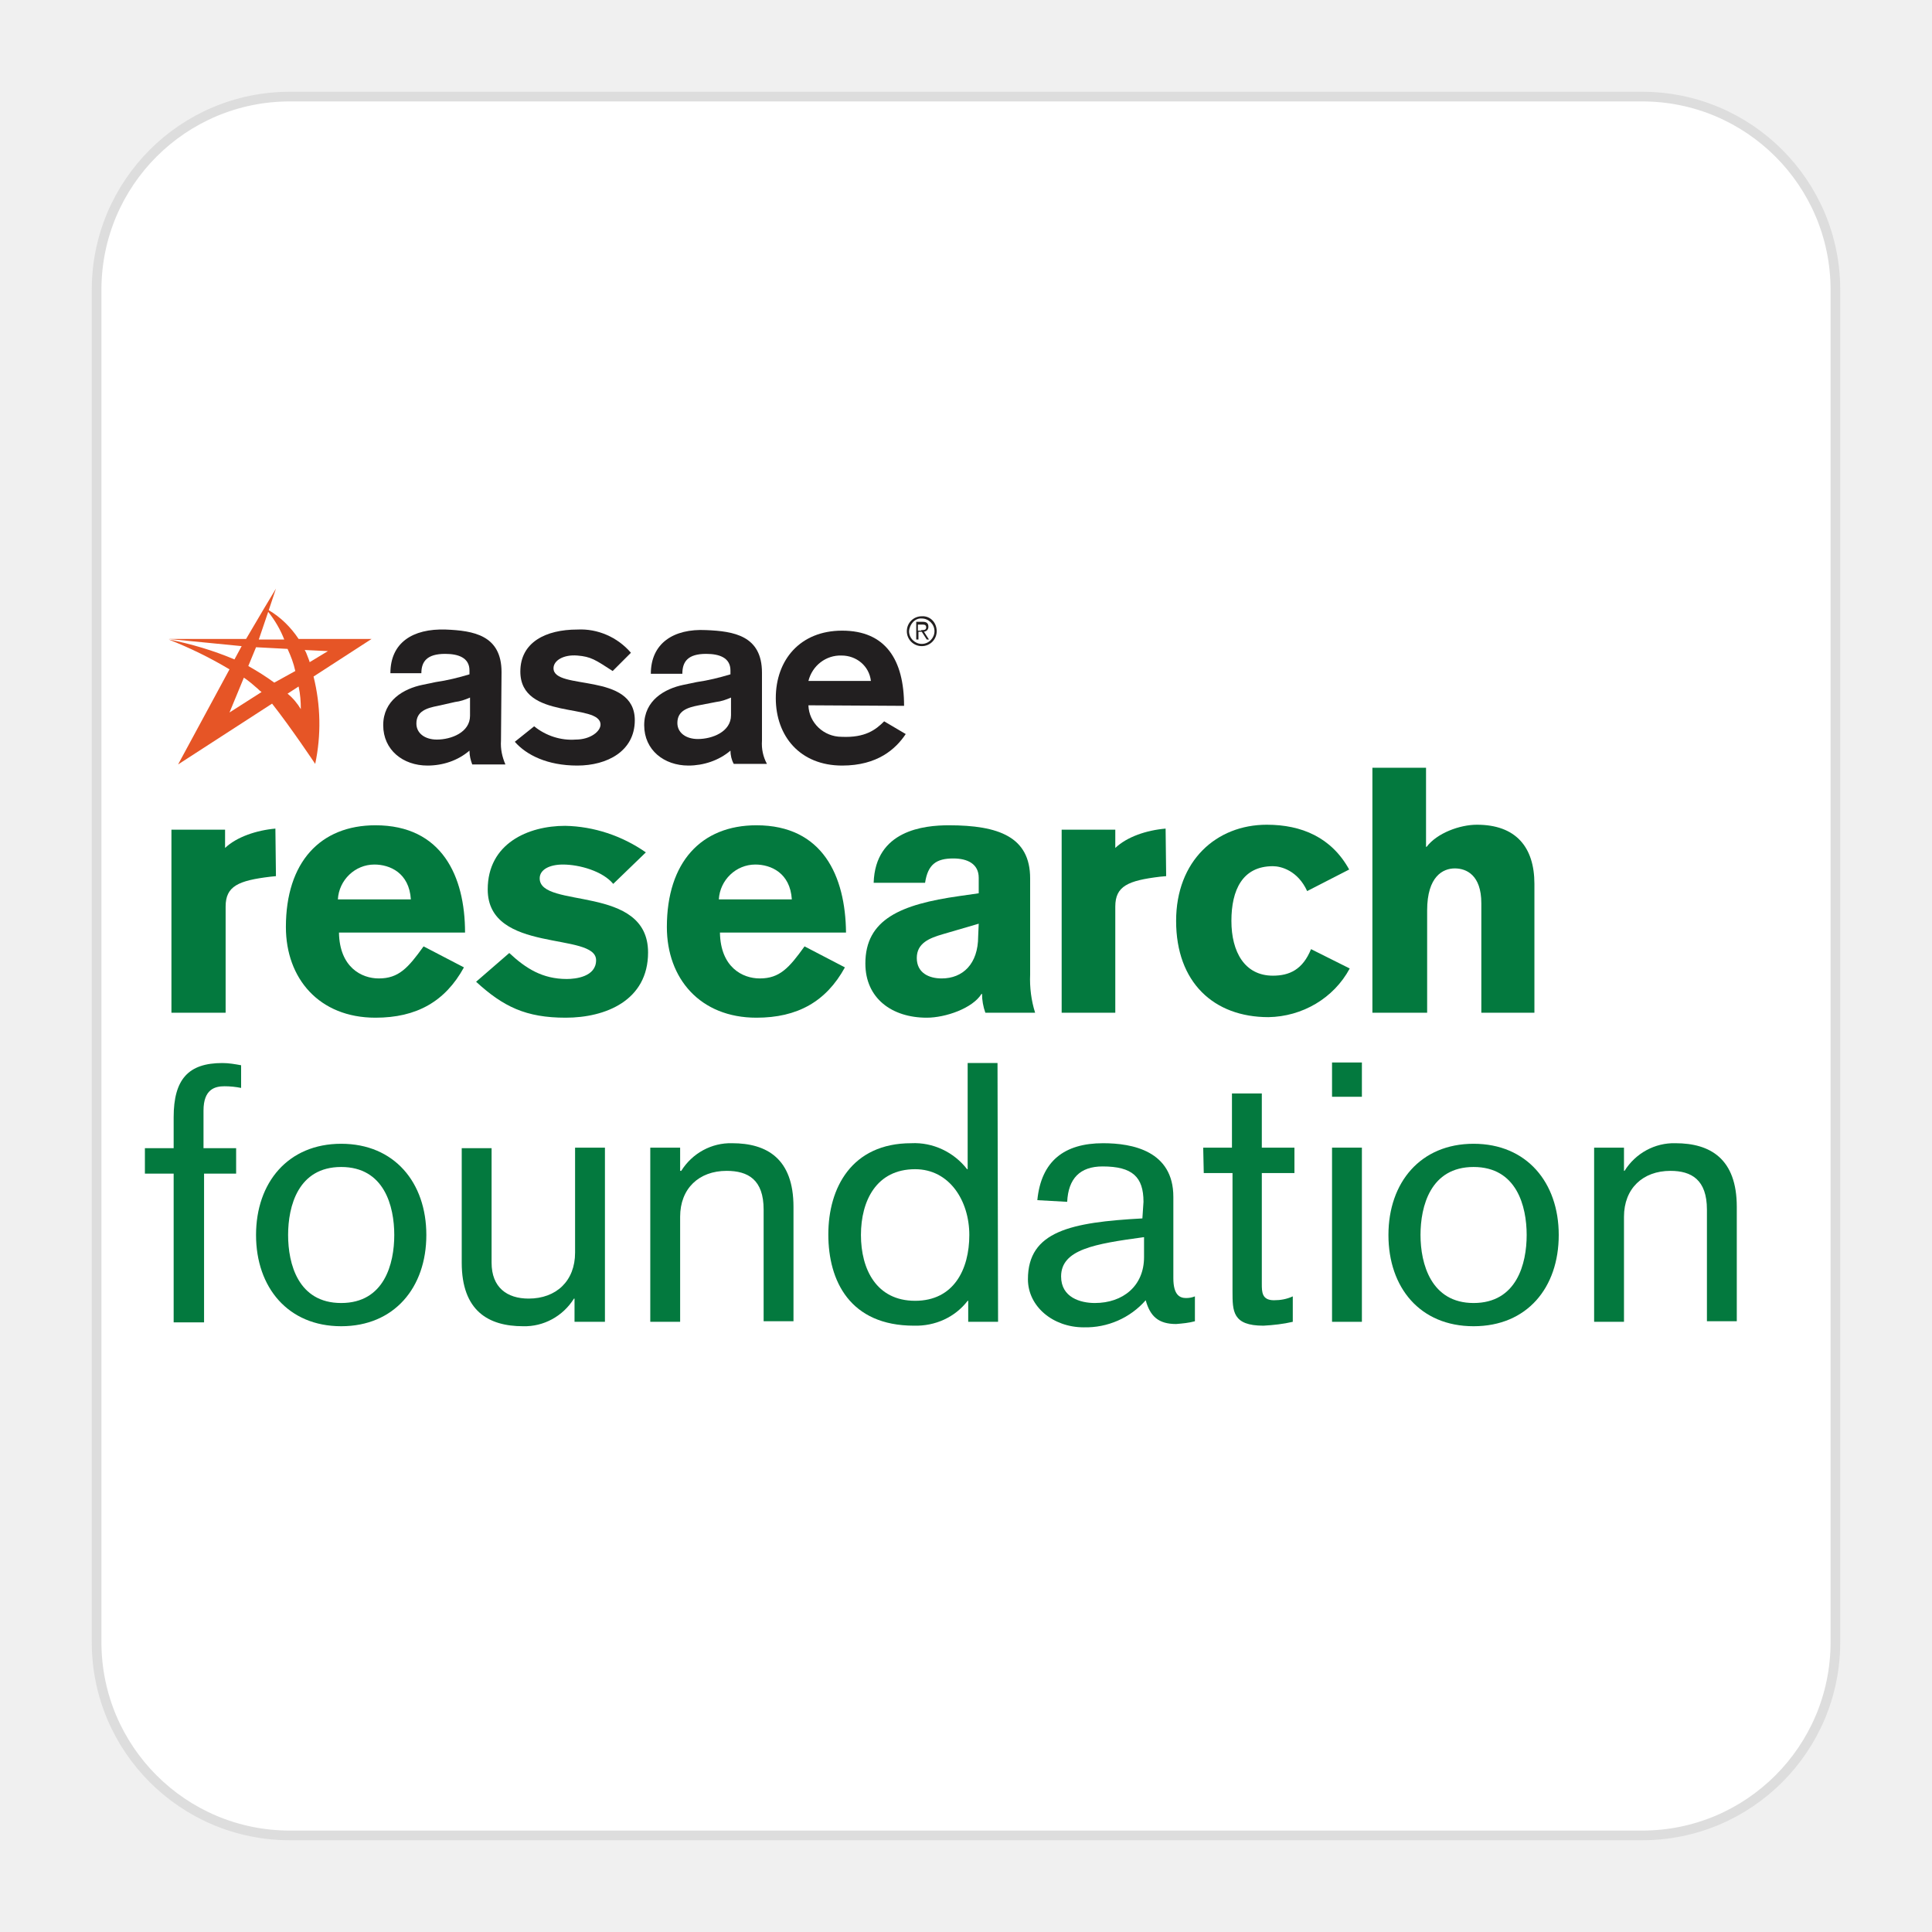
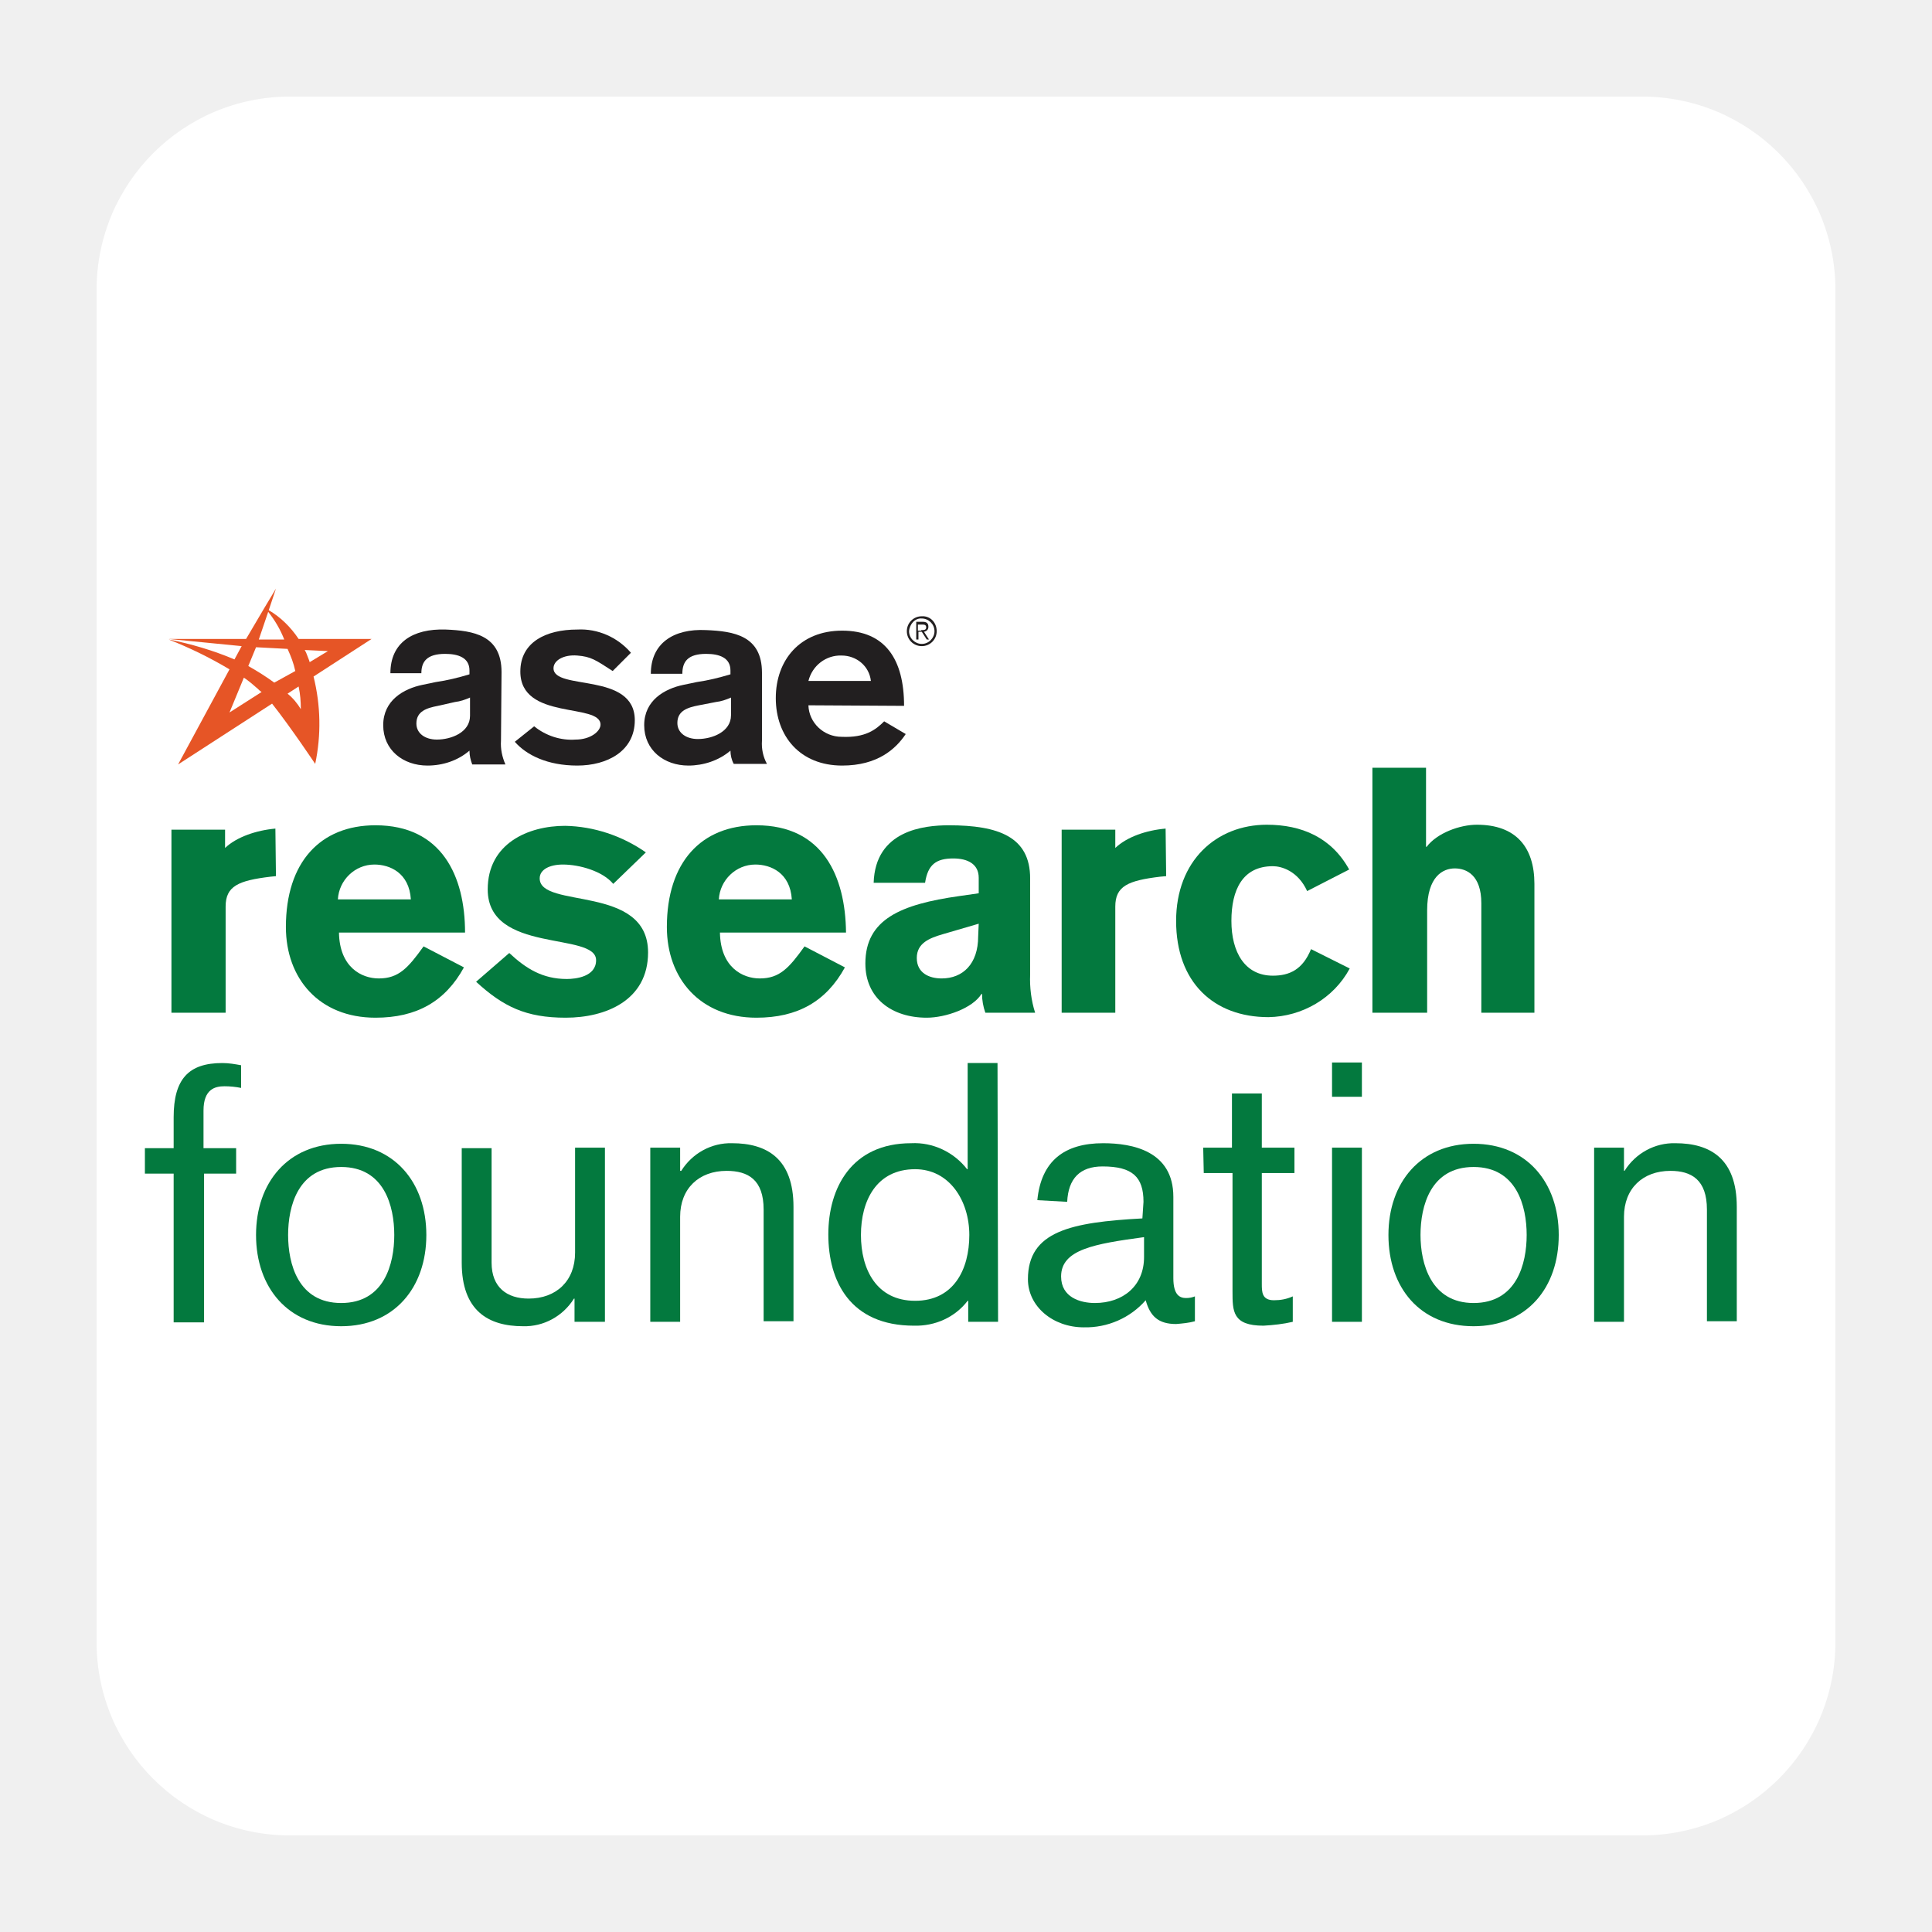
<svg xmlns="http://www.w3.org/2000/svg" viewBox="0 0 200 200">
-   <rect x="10" y="10" width="180" height="180" rx="20" fill="#fff" stroke="#ddd" stroke-width="1" />
+   <rect x="10" y="10" width="180" height="180" rx="20" fill="#fff" />
  <svg x="15" y="35" width="170" height="130" viewBox="0 0 297 155.1">
    <path fill="#03793E" d="M4.8,52.9h9.7v3.3c2.1-2,5.7-3.2,9.1-3.5l0.1,8.6l-1,0.1c-5.8,0.7-8.1,1.7-8.1,5.4V86H4.8V52.9z" />
    <path fill="#03793E" d="M48.1,65.5c-0.3-4.8-3.8-6.3-6.6-6.3c-3.5,0-6.4,2.8-6.6,6.3H48.1z M35.1,71.5c0.1,6.3,4.1,8.3,7.2,8.3c3.6,0,5.3-1.9,8.1-5.8l7.3,3.8c-3.4,6.2-8.6,9.1-16,9.1c-10.2,0-16.2-7.1-16.2-16.4c0-11.7,6.2-18.4,16.2-18.4c12,0,16.2,9.2,16.2,19.4H35.1z" />
    <path fill="#03793E" d="M84.7,62.7c-1.9-2.3-6.1-3.5-9.1-3.5c-2.4,0-4.2,0.9-4.2,2.5c0,5.6,19.6,1,19.6,13.4c0,8.7-7.7,11.8-14.9,11.8s-11.3-2-16.2-6.5l6-5.2c3,2.8,6,4.7,10.4,4.7c1.6,0,5.3-0.4,5.3-3.4c0-5.2-19.6-1.1-19.6-12.8c0-8.3,7.3-11.5,14-11.5c5.2,0.1,10.3,1.8,14.6,4.8L84.7,62.7z" />
    <path fill="#03793E" d="M117,65.5c-0.3-4.8-3.8-6.3-6.6-6.3c-3.5,0-6.4,2.8-6.6,6.3H117z M104,71.5c0.1,6.3,4.1,8.3,7.2,8.3c3.6,0,5.3-1.9,8.1-5.8l7.3,3.8c-3.4,6.2-8.6,9.1-16,9.1c-10.2,0-16.2-7.1-16.2-16.4c0-11.7,6.2-18.4,16.2-18.4c12,0,16.1,9.2,16.2,19.4H104z" />
    <path fill="#03793E" d="M150.8,69.9l-6.5,1.9c-2.4,0.7-4.7,1.6-4.7,4.3s2.2,3.7,4.5,3.7c3.8,0,6.6-2.6,6.6-7.6L150.8,69.9z M160.1,79.1c-0.1,2.3,0.2,4.7,0.9,6.9h-9c-0.4-1.1-0.6-2.3-0.6-3.4h-0.1c-1.6,2.6-6.5,4.3-9.9,4.3c-6.3,0-11.1-3.5-11.1-9.8c0-8,6.4-10.7,17-12.2l3.5-0.5v-2.8c0-2.5-2-3.5-4.6-3.5c-3.1,0-4.6,1.1-5.1,4.4h-9.3c0.3-9.5,9.1-10.4,13.6-10.4c9,0,14.7,2.1,14.7,9.6L160.1,79.1z" />
    <path fill="#03793E" d="M165.8,52.9h9.7v3.3c2.1-2,5.6-3.2,9.1-3.5l0.1,8.6l-1.1,0.1c-5.8,0.7-8.1,1.7-8.1,5.4V86h-9.7V52.9z" />
    <path fill="#03793E" d="M210.2,64c-1.7-3.7-4.7-4.5-6.2-4.5c-5.5,0-7.5,4.3-7.5,9.9s2.4,9.9,7.5,9.9c3,0,5.4-1.1,6.9-4.8l7,3.5c-2.9,5.4-8.6,8.7-14.7,8.8c-9.9,0-16.7-6.3-16.7-17.4c0-10.9,7.3-17.4,16.4-17.4c6.3,0,11.7,2.3,14.9,8.1L210.2,64z" />
    <path fill="#03793E" d="M222,41.7h9.7V56h0.1c1.9-2.5,6-4,9.1-4c7,0,10.4,4,10.4,10.7V86h-9.6V66.2c0-5.1-2.7-6.3-4.8-6.3s-5,1.4-5,7.6V86H222V41.7z" />
    <path fill="#03793E" d="M5.2,115.1H0v-4.6h5.2v-5.6c0-6.9,2.7-9.8,8.8-9.8c1.2,0,2.3,0.2,3.4,0.4v4.1c-1-0.2-2-0.3-3-0.3c-1.7,0-3.8,0.5-3.8,4.4v6.8h5.9v4.6h-5.8v26.9H5.2V115.1z" />
    <path fill="#03793E" d="M35.5,138.5c7.8,0,9.6-7.1,9.6-12.3s-1.8-12.3-9.6-12.3s-9.6,7.1-9.6,12.3S27.7,138.5,35.5,138.5 M35.5,109.7c9.6,0,15.4,7,15.4,16.5s-5.8,16.5-15.4,16.5s-15.4-7-15.4-16.5S25.9,109.7,35.5,109.7" />
    <path fill="#03793E" d="M83.1,141.9h-5.4v-4.2h-0.1c-2,3.2-5.5,5.1-9.2,5c-6.3,0-11.1-2.8-11.1-11.5v-20.7h5.4v20.7c0,4.5,2.8,6.5,6.7,6.5c5,0,8.4-3.2,8.4-8.3v-19h5.4V141.9z" />
    <path fill="#03793E" d="M91.4,110.4h5.4v4.2H97c2-3.2,5.5-5.1,9.2-5c6.3,0,11.1,2.8,11.1,11.5v20.7h-5.4v-20.2c0-5.4-2.8-7-6.7-7c-5,0-8.4,3.2-8.4,8.3v19h-5.4L91.4,110.4z" />
    <path fill="#03793E" d="M139.3,138.1c7,0,9.8-5.7,9.8-11.9s-3.6-11.9-9.8-11.9c-7,0-9.8,5.7-9.8,11.9S132.3,138.1,139.3,138.1 M154.3,141.9h-5.4v-3.8h-0.1c-2.3,3-5.9,4.6-9.7,4.5c-11.6,0-15.5-8.1-15.5-16.5s4.2-16.5,15-16.5c3.9-0.2,7.7,1.6,10.1,4.7h0.1V95.1h5.4L154.3,141.9z" />
    <path fill="#03793E" d="M180.6,126.6c-8.8,1.2-14.9,2.2-14.9,7.1c0,3.8,3.5,4.8,6.1,4.8c5.1,0,8.9-3.1,8.9-8.3V126.6z M180.6,120.2c0-4.5-2-6.4-7.4-6.4c-4.1,0-6.2,2.2-6.4,6.4l-5.4-0.3c0.7-7.1,4.9-10.3,11.9-10.3c5.3,0,12.7,1.4,12.7,9.7V134c0,3.1,1.2,3.6,2.3,3.6c0.6,0,1.1-0.1,1.6-0.3v4.5c-1.1,0.3-2.2,0.4-3.4,0.5c-3.2,0-4.7-1.4-5.5-4.3c-2.8,3.2-6.9,5-11.2,4.9c-5.6,0-10.1-3.8-10.1-8.7c0-8.7,7.8-10.3,20.7-11L180.6,120.2z" />
    <path fill="#03793E" d="M191.4,110.4h5.2v-9.8h5.4v9.8h5.9v4.6H202v20c0,1.5,0,3,2.2,3c1.2,0,2.3-0.2,3.4-0.7v4.6c-1.7,0.4-3.5,0.6-5.3,0.7c-5.6,0-5.6-2.6-5.6-6.2v-21.4h-5.2L191.4,110.4z" />
    <path fill="#03793E" d="M214.7,110.4h5.4v31.5h-5.4V110.4z M214.7,95h5.4v6.2h-5.4V95z" />
    <path fill="#03793E" d="M240.3,138.5c7.8,0,9.6-7.1,9.6-12.3s-1.8-12.3-9.6-12.3s-9.6,7.1-9.6,12.3S232.6,138.5,240.3,138.5 M240.3,109.7c9.6,0,15.4,7,15.4,16.5s-5.7,16.5-15.4,16.5s-15.4-7-15.4-16.5S230.7,109.7,240.3,109.7" />
    <path fill="#03793E" d="M262.1,110.4h5.4v4.2h0.1c2-3.2,5.5-5.1,9.2-5c6.3,0,11.1,2.8,11.1,11.5v20.7h-5.4v-20.2c0-5.4-2.8-7-6.6-7c-5,0-8.4,3.2-8.4,8.3v19h-5.4V110.4z" />
    <path fill="#221F20" d="M140.4,16.8c0.5,0,0.9,0,0.9-0.5s-0.4-0.5-0.8-0.5h-0.7v1.1H140.4z M139.9,18.5h-0.4v-3.2h1.2c0.7,0,1,0.3,1,0.9c0,0.5-0.3,0.8-0.8,0.9l0.9,1.4h-0.4l-0.9-1.4h-0.6L139.9,18.5z M138.2,17c0,1.3,1.1,2.3,2.3,2.3c1.3,0,2.3-1.1,2.3-2.3c0-1.3-1.1-2.3-2.3-2.3C139.3,14.6,138.3,15.7,138.2,17C138.2,16.9,138.2,17,138.2,17 M143.2,17c0,1.5-1.2,2.7-2.7,2.7c-1.5,0-2.7-1.2-2.7-2.7c0-1.5,1.2-2.7,2.7-2.7C142,14.2,143.2,15.4,143.2,17C143.3,16.9,143.3,17,143.2,17" />
    <path fill="#221F20" d="M58.8,29c-0.9,0.4-1.8,0.7-2.7,0.8L53,30.5c-2.1,0.4-3.9,1-3.9,3.2c0,1.8,1.6,2.9,3.7,2.9c2.6,0,6-1.3,6-4.3V29z M64.4,36.8c-0.1,1.5,0.2,2.9,0.8,4.3h-6c-0.3-0.8-0.5-1.6-0.5-2.5c-2.1,1.8-4.8,2.7-7.6,2.7c-4.4,0-8-2.8-8-7.3s3.7-6.6,7.1-7.3l2.4-0.5c2.1-0.3,4.1-0.8,6.1-1.4v-0.7c0-2.3-2-3-4.4-3C51,21.1,50,22.5,50,24.6h-5.6c0-5.5,4-8.1,10-7.9c5,0.2,10.1,1,10.1,7.7L64.4,36.8z" />
    <path fill="#221F20" d="M84.6,24.2c-3.1-2-3.9-2.6-6.4-2.8s-4.3,0.9-4.3,2.3c0,4.1,14.7,0.6,14.7,9.4c0,5.6-5,8.2-10.4,8.2S69,39.4,66.9,37l3.5-2.8c2.1,1.7,4.8,2.6,7.5,2.4c2.7,0,4.5-1.5,4.5-2.7c0-4-14.5-0.7-14.5-9.6c0-5.3,4.6-7.6,10.3-7.6c3.7-0.2,7.3,1.4,9.7,4.2L84.6,24.2z" />
    <path fill="#221F20" d="M106,29c-0.9,0.4-1.8,0.7-2.7,0.8l-3.1,0.6c-2.1,0.4-3.9,1-3.9,3.2c0,1.8,1.6,2.9,3.7,2.9c2.6,0,6-1.3,6-4.3L106,29z M111.6,36.8c-0.1,1.5,0.2,2.9,0.9,4.2h-6c-0.4-0.7-0.6-1.6-0.6-2.4c-2.1,1.8-4.9,2.7-7.6,2.7c-4.4,0-8-2.8-8-7.3s3.7-6.6,7.1-7.3l2.4-0.5c2.1-0.3,4.1-0.8,6.1-1.4v-0.7c0-2.3-2-3-4.4-3c-3.3,0-4.3,1.4-4.3,3.6h-5.7c0-5.5,4.1-8.2,10-7.9c5,0.2,10.1,1,10.1,7.7L111.6,36.8z" />
    <path fill="#221F20" d="M131.3,26c-0.3-2.7-2.6-4.6-5.3-4.6c-2.8-0.1-5.3,1.8-6,4.6H131.3z M120,30.4c0.1,3.2,2.8,5.7,6,5.7c4.3,0.2,6.2-1.3,7.7-2.8l3.9,2.3c-1.8,2.7-5.1,5.7-11.5,5.7c-7.6,0-12-5.3-12-12.2s4.4-12.2,12-12.2c7.8,0,11.2,5.2,11.2,13.6L120,30.4z" />
    <path fill="#E65526" d="M21.1,28l-5.8,3.7l2.6-6.3c0.9,0.6,1.7,1.3,2.5,2C20.6,27.6,20.8,27.8,21.1,28 M25.8,28.3l2-1.3c0.3,1.4,0.4,2.7,0.4,4.1C27.6,30.1,26.8,29.1,25.8,28.3 M29.8,22.6c-0.1-0.4-0.3-0.8-0.4-1.1s-0.3-0.8-0.5-1.1l4.2,0.2L29.8,22.6z M25.2,18.5h-4.6l1.7-5C23.5,15,24.5,16.7,25.2,18.5 M20.1,19.9l5.7,0.3c0.6,1.3,1.1,2.6,1.4,4l-3.8,2.1c-1.5-1.1-3.1-2.1-4.7-3L20.1,19.9z M6,41.1l17-11c3.4,4.3,7.8,10.9,7.8,10.9c1.1-5.2,1-10.6-0.3-15.8L41,18.4H27.8c-1.4-2.1-3.2-3.9-5.4-5.2l1.3-3.9l-2.1,3.5l0,0l-3.3,5.6h-14l13.2,1.3l-1.3,2.4c-3.8-1.6-7.8-2.8-11.9-3.6c3.8,1.5,7.5,3.3,11,5.4L6,41.1z" />
  </svg>
</svg>
